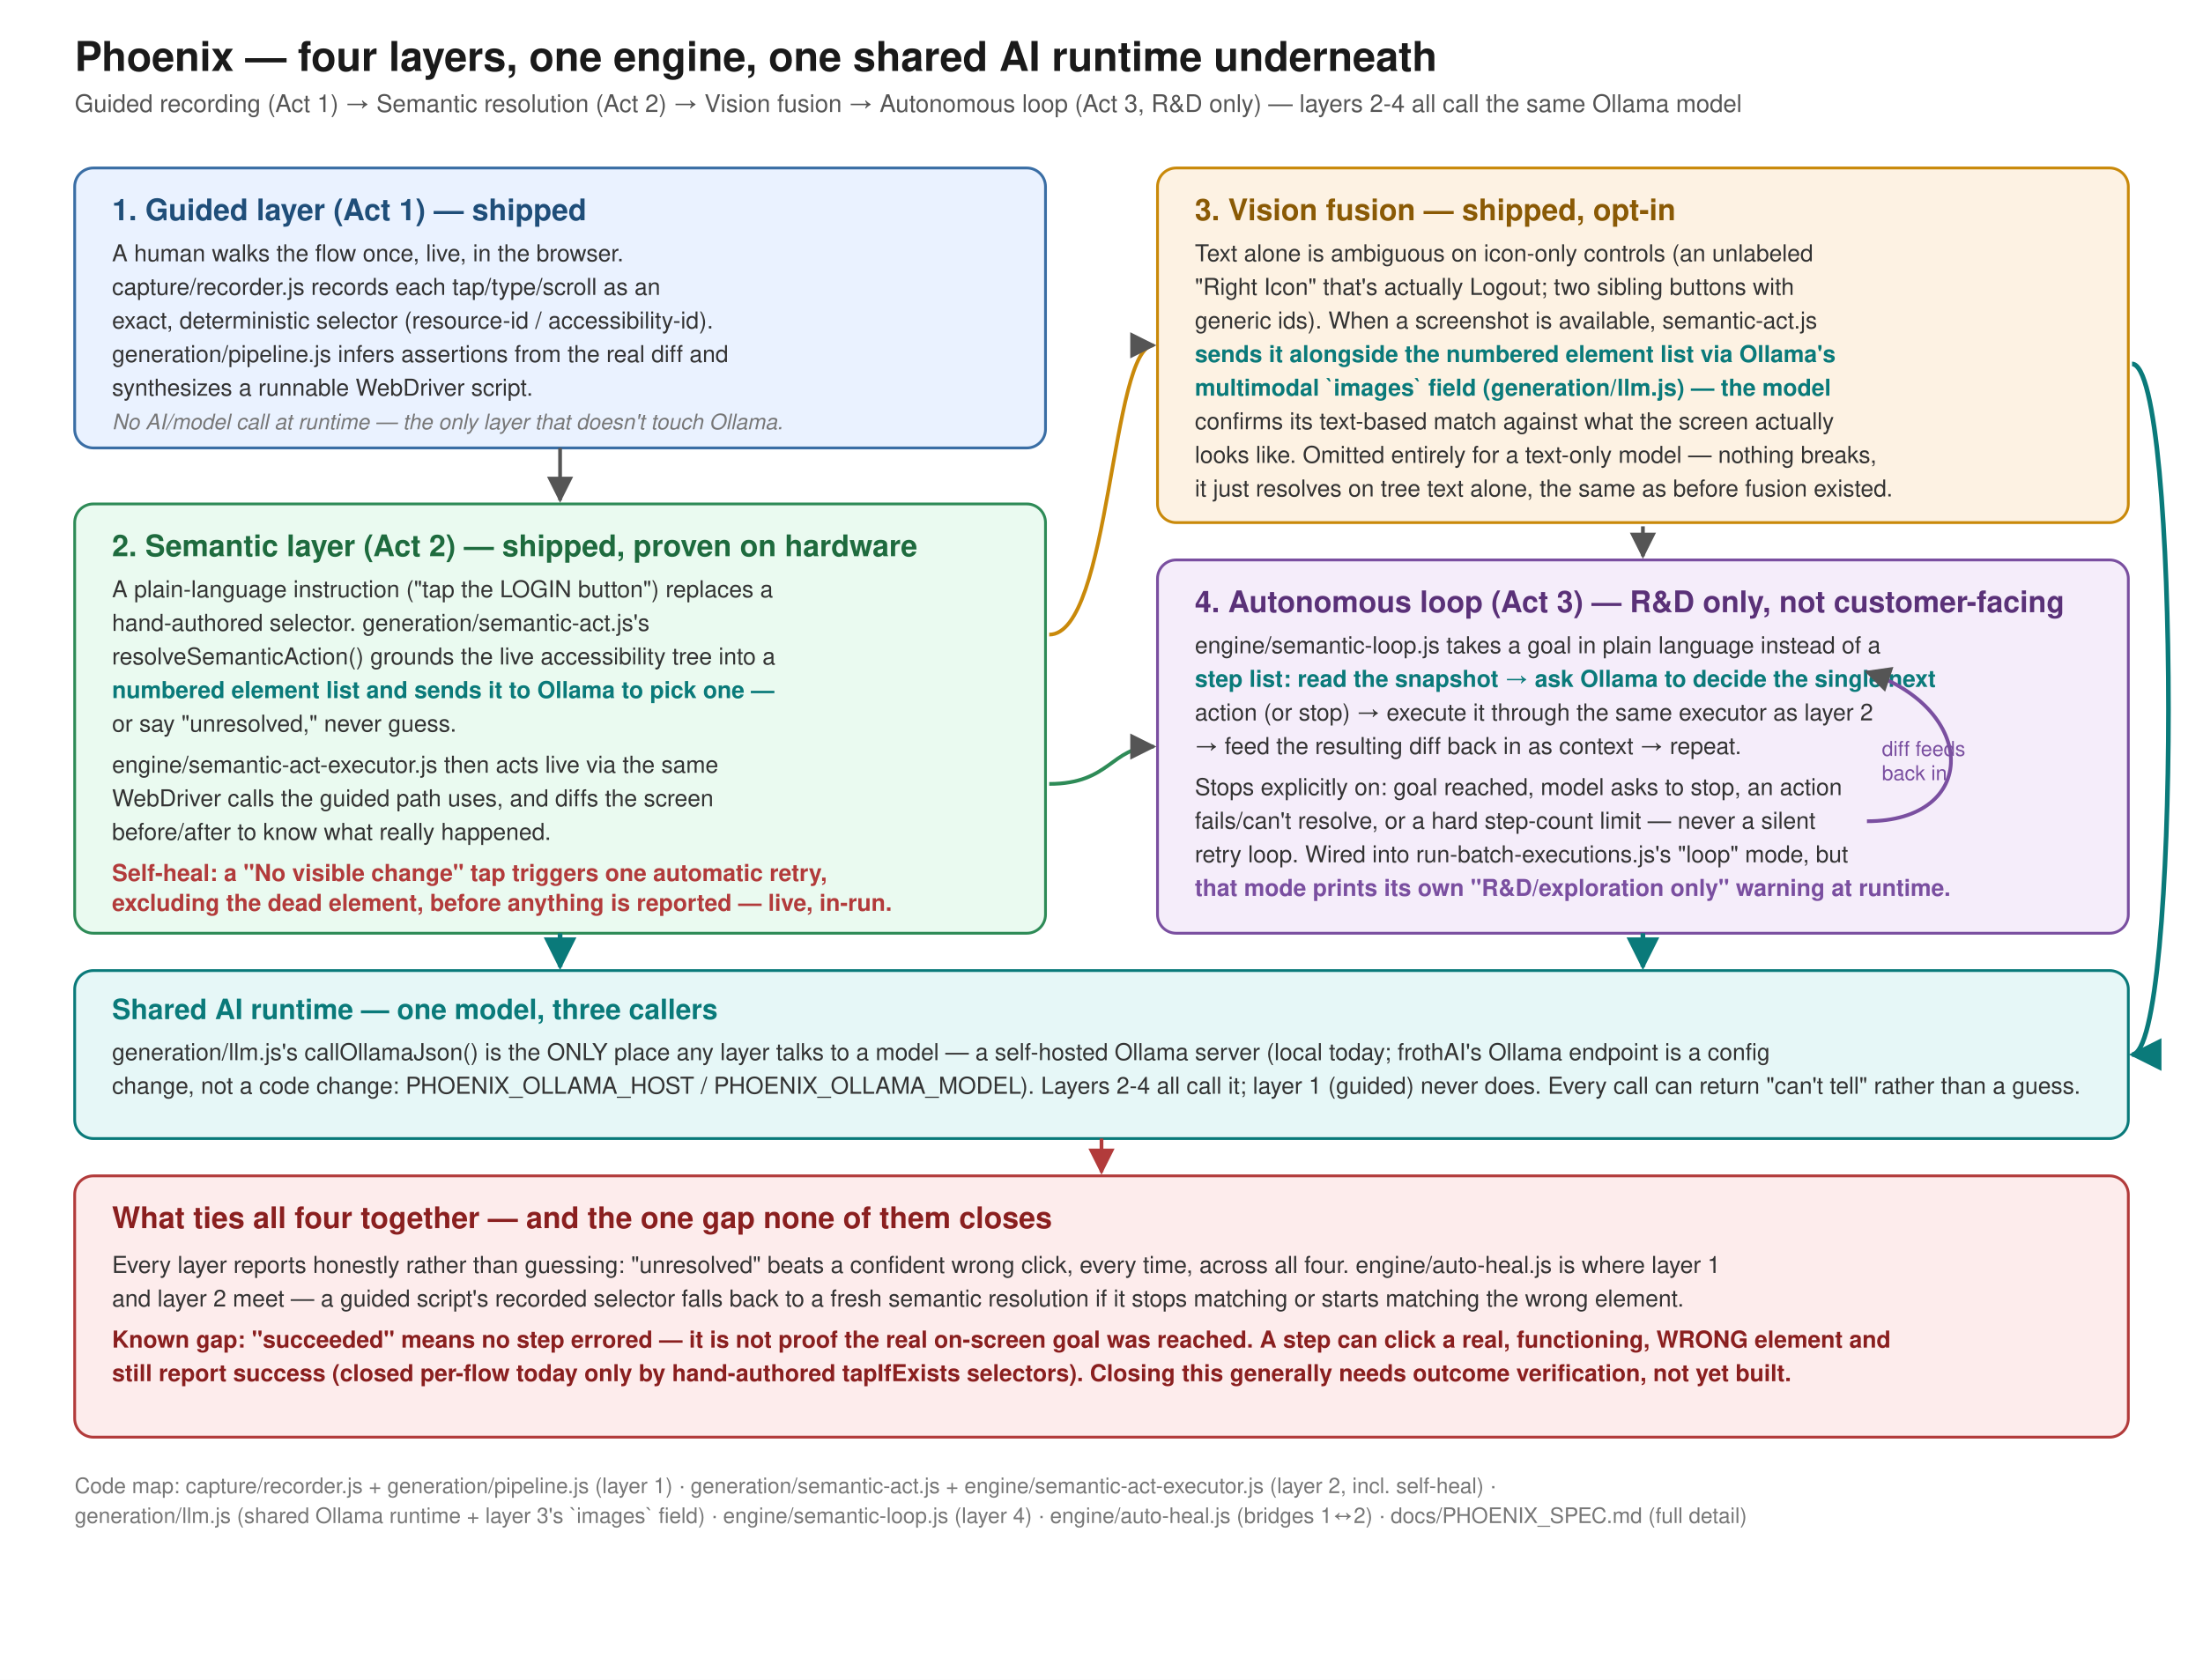
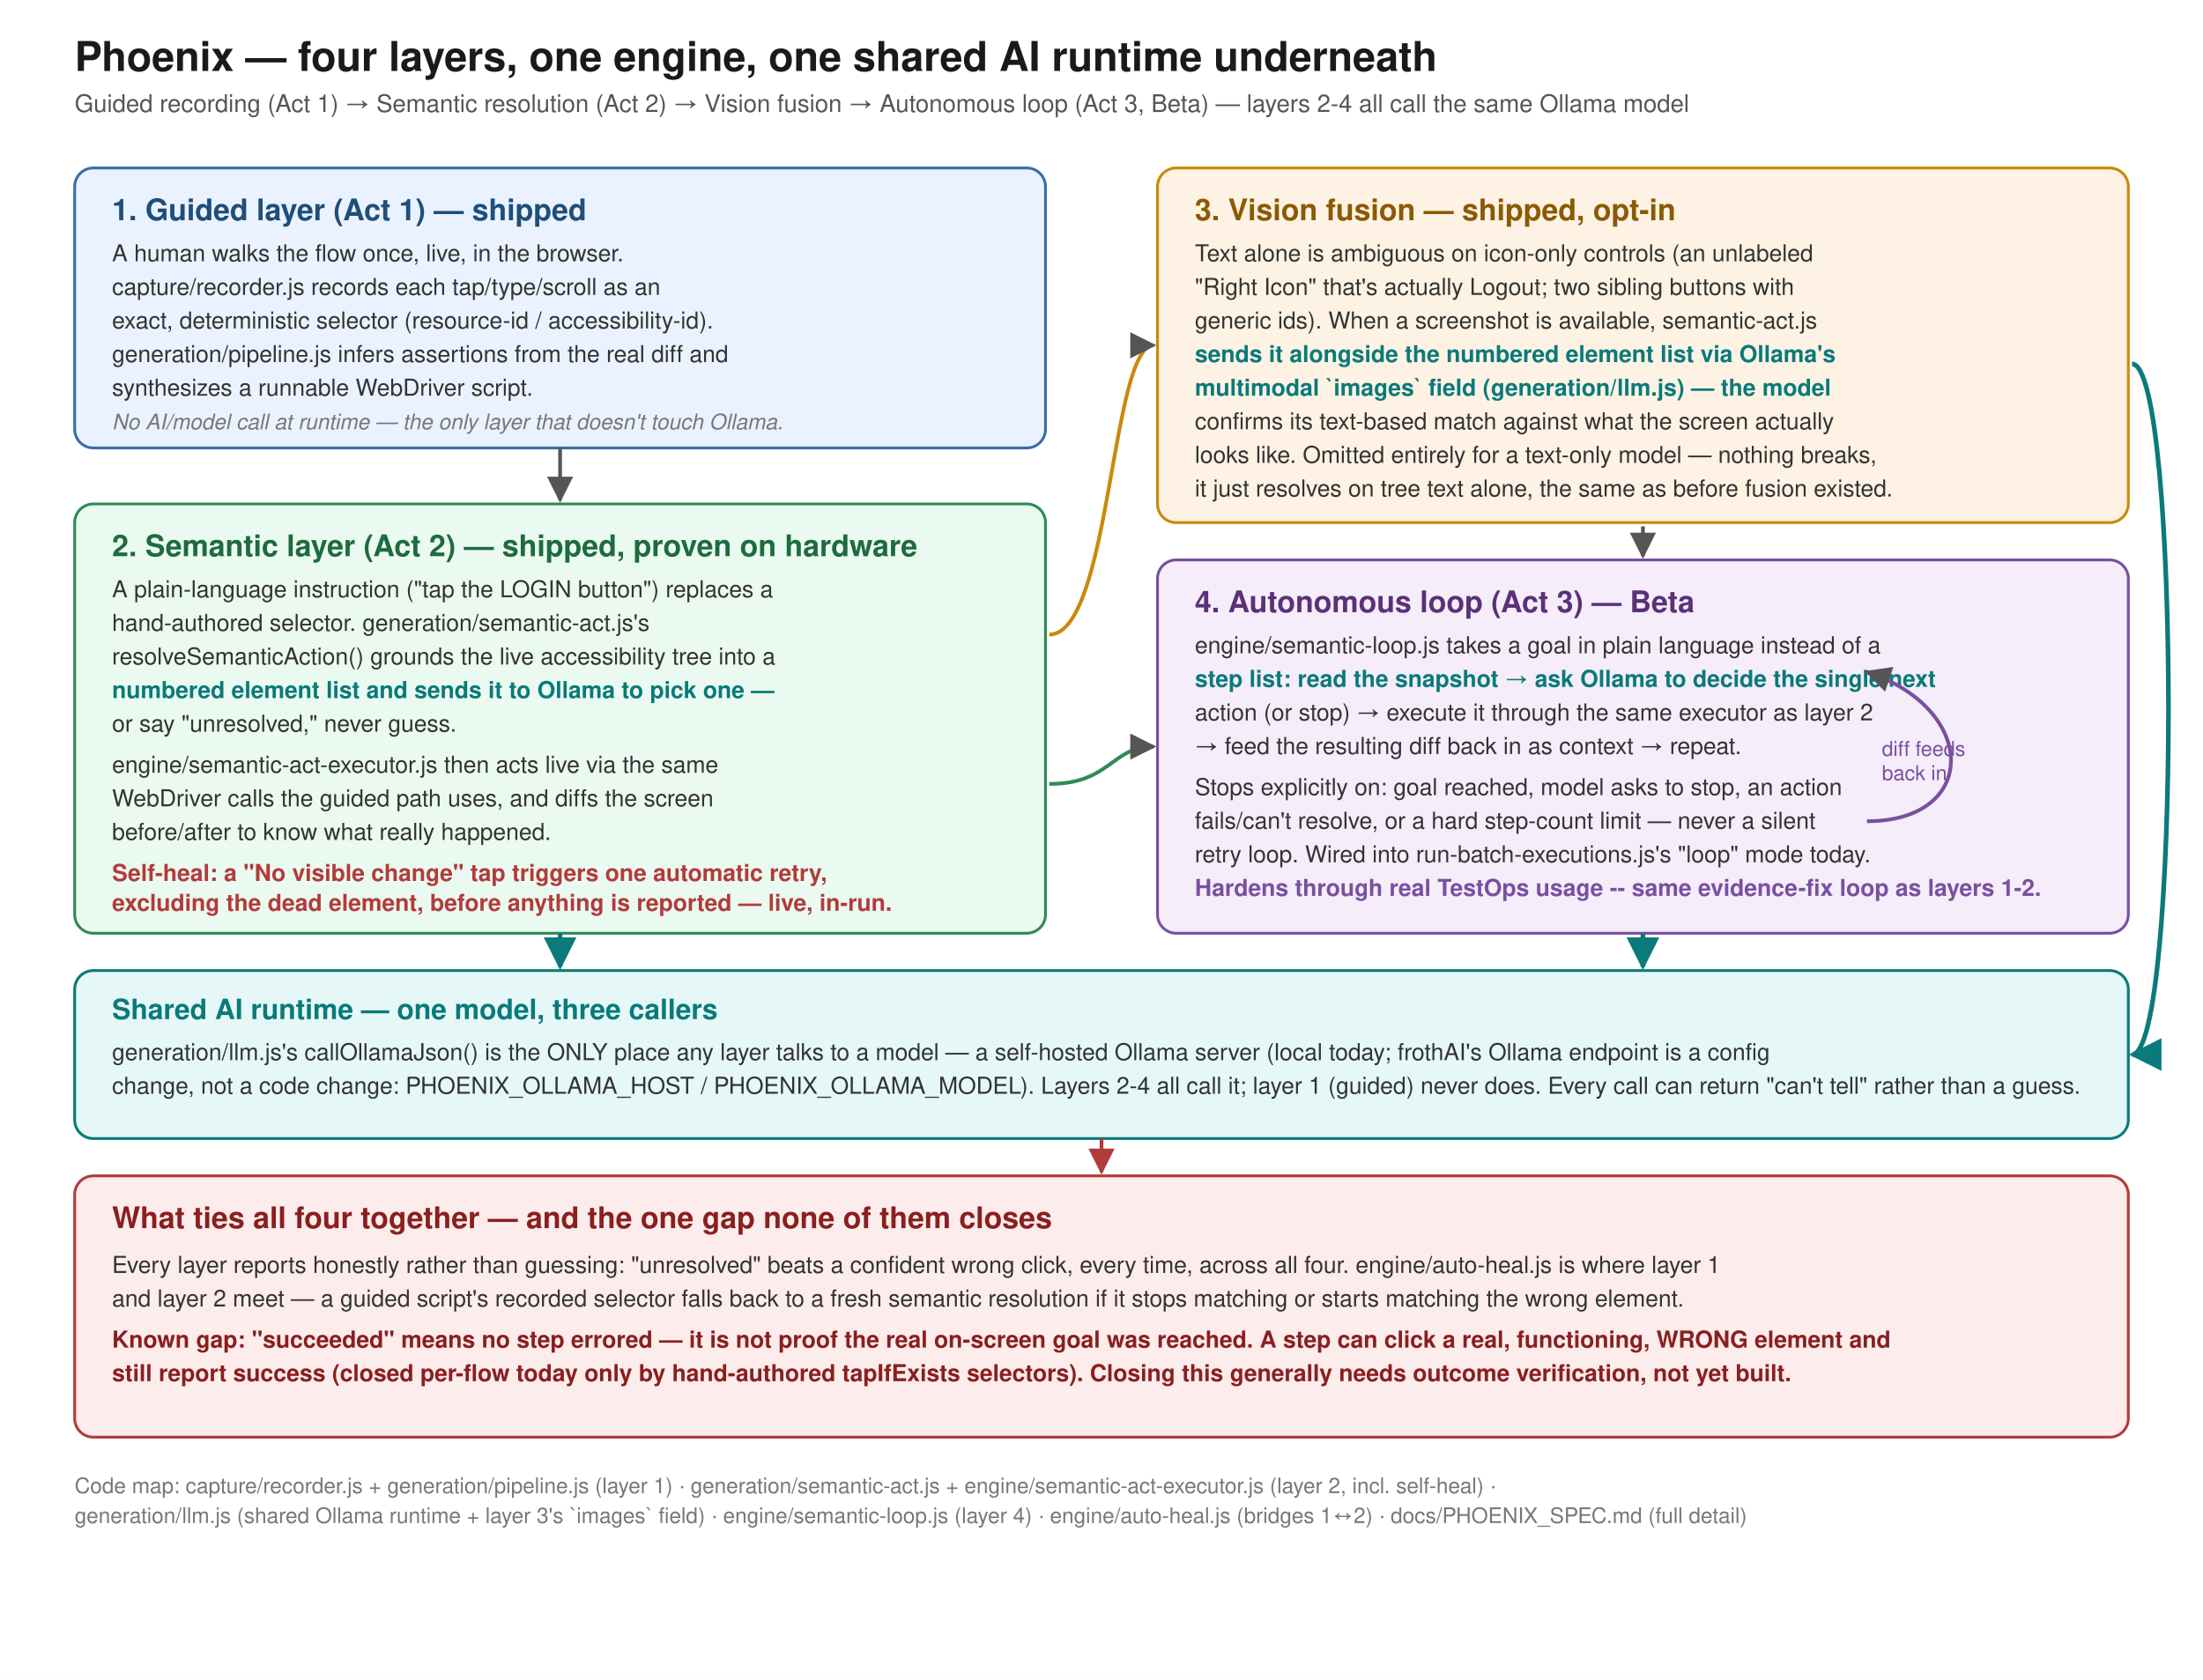
<svg xmlns="http://www.w3.org/2000/svg" width="1180" height="900" viewBox="0 0 1180 900" font-family="Helvetica, Arial, sans-serif">
  <defs>
    <marker id="arrow" viewBox="0 0 10 10" refX="9" refY="5" markerWidth="7" markerHeight="7" orient="auto-start-reverse">
      <path d="M0,0 L10,5 L0,10 z" fill="#555" />
    </marker>
    <marker id="arrowRed" viewBox="0 0 10 10" refX="9" refY="5" markerWidth="7" markerHeight="7" orient="auto-start-reverse">
      <path d="M0,0 L10,5 L0,10 z" fill="#b23b3b" />
    </marker>
    <marker id="arrowTeal" viewBox="0 0 10 10" refX="9" refY="5" markerWidth="7" markerHeight="7" orient="auto-start-reverse">
      <path d="M0,0 L10,5 L0,10 z" fill="#0a7a7a" />
    </marker>
  </defs>
  <rect x="0" y="0" width="1180" height="900" fill="#ffffff" />
  <text x="40" y="38" font-size="22" font-weight="700" fill="#1a1a1a">Phoenix — four layers, one engine, one shared AI runtime underneath</text>
-   <text x="40" y="60" font-size="13" fill="#555">Guided recording (Act 1) → Semantic resolution (Act 2) → Vision fusion → Autonomous loop (Act 3, R&amp;D only) — layers 2-4 all call the same Ollama model</text>
+   <text x="40" y="60" font-size="13" fill="#555">Guided recording (Act 1) → Semantic resolution (Act 2) → Vision fusion → Autonomous loop (Act 3, Beta) — layers 2-4 all call the same Ollama model</text>
  <rect x="40" y="90" width="520" height="150" rx="10" fill="#eaf2ff" stroke="#3a6ea5" stroke-width="1.5" />
  <text x="60" y="118" font-size="16" font-weight="700" fill="#1f4e79">1. Guided layer (Act 1) — shipped</text>
  <text x="60" y="140" font-size="12.5" fill="#333">A human walks the flow once, live, in the browser.</text>
  <text x="60" y="158" font-size="12.5" fill="#333">capture/recorder.js records each tap/type/scroll as an</text>
  <text x="60" y="176" font-size="12.5" fill="#333">exact, deterministic selector (resource-id / accessibility-id).</text>
  <text x="60" y="194" font-size="12.5" fill="#333">generation/pipeline.js infers assertions from the real diff and</text>
  <text x="60" y="212" font-size="12.5" fill="#333">synthesizes a runnable WebDriver script.</text>
  <text x="60" y="230" font-size="11.5" fill="#777" font-style="italic">No AI/model call at runtime — the only layer that doesn't touch Ollama.</text>
  <rect x="40" y="270" width="520" height="230" rx="10" fill="#eafaf0" stroke="#2e8b57" stroke-width="1.5" />
  <text x="60" y="298" font-size="16" font-weight="700" fill="#1e6b3e">2. Semantic layer (Act 2) — shipped, proven on hardware</text>
  <text x="60" y="320" font-size="12.5" fill="#333">A plain-language instruction ("tap the LOGIN button") replaces a</text>
  <text x="60" y="338" font-size="12.5" fill="#333">hand-authored selector. generation/semantic-act.js's</text>
  <text x="60" y="356" font-size="12.5" fill="#333">resolveSemanticAction() grounds the live accessibility tree into a</text>
  <text x="60" y="374" font-size="12.5" fill="#0a7a7a" font-weight="600">numbered element list and sends it to Ollama to pick one —</text>
  <text x="60" y="392" font-size="12.5" fill="#333">or say "unresolved," never guess.</text>
  <text x="60" y="414" font-size="12.5" fill="#333">engine/semantic-act-executor.js then acts live via the same</text>
  <text x="60" y="432" font-size="12.5" fill="#333">WebDriver calls the guided path uses, and diffs the screen</text>
  <text x="60" y="450" font-size="12.5" fill="#333">before/after to know what really happened.</text>
  <text x="60" y="472" font-size="12.5" fill="#b23b3b" font-weight="600">Self-heal: a "No visible change" tap triggers one automatic retry,</text>
  <text x="60" y="488" font-size="12.5" fill="#b23b3b" font-weight="600">excluding the dead element, before anything is reported — live, in-run.</text>
  <rect x="620" y="90" width="520" height="190" rx="10" fill="#fdf2e3" stroke="#c9890a" stroke-width="1.5" />
  <text x="640" y="118" font-size="16" font-weight="700" fill="#8a5a05">3. Vision fusion — shipped, opt-in</text>
  <text x="640" y="140" font-size="12.5" fill="#333">Text alone is ambiguous on icon-only controls (an unlabeled</text>
  <text x="640" y="158" font-size="12.5" fill="#333">"Right Icon" that's actually Logout; two sibling buttons with</text>
  <text x="640" y="176" font-size="12.5" fill="#333">generic ids). When a screenshot is available, semantic-act.js</text>
  <text x="640" y="194" font-size="12.5" fill="#0a7a7a" font-weight="600">sends it alongside the numbered element list via Ollama's</text>
  <text x="640" y="212" font-size="12.5" fill="#0a7a7a" font-weight="600">multimodal `images` field (generation/llm.js) — the model</text>
  <text x="640" y="230" font-size="12.5" fill="#333">confirms its text-based match against what the screen actually</text>
  <text x="640" y="248" font-size="12.5" fill="#333">looks like. Omitted entirely for a text-only model — nothing breaks,</text>
  <text x="640" y="266" font-size="12.5" fill="#333">it just resolves on tree text alone, the same as before fusion existed.</text>
  <rect x="620" y="300" width="520" height="200" rx="10" fill="#f5edfa" stroke="#7a4fa0" stroke-width="1.5" />
-   <text x="640" y="328" font-size="16" font-weight="700" fill="#5a3178">4. Autonomous loop (Act 3) — R&amp;D only, not customer-facing</text>
+   <text x="640" y="328" font-size="16" font-weight="700" fill="#5a3178">4. Autonomous loop (Act 3) — Beta</text>
  <text x="640" y="350" font-size="12.5" fill="#333">engine/semantic-loop.js takes a goal in plain language instead of a</text>
  <text x="640" y="368" font-size="12.5" fill="#0a7a7a" font-weight="600">step list: read the snapshot → ask Ollama to decide the single next</text>
  <text x="640" y="386" font-size="12.5" fill="#333">action (or stop) → execute it through the same executor as layer 2</text>
  <text x="640" y="404" font-size="12.5" fill="#333">→ feed the resulting diff back in as context → repeat.</text>
  <text x="640" y="426" font-size="12.5" fill="#333">Stops explicitly on: goal reached, model asks to stop, an action</text>
  <text x="640" y="444" font-size="12.5" fill="#333">fails/can't resolve, or a hard step-count limit — never a silent</text>
-   <text x="640" y="462" font-size="12.5" fill="#333">retry loop. Wired into run-batch-executions.js's "loop" mode, but</text>
-   <text x="640" y="480" font-size="12.5" fill="#7a4fa0" font-weight="600">that mode prints its own "R&amp;D/exploration only" warning at runtime.</text>
+   <text x="640" y="462" font-size="12.5" fill="#333">retry loop. Wired into run-batch-executions.js's "loop" mode today.</text>
+   <text x="640" y="480" font-size="12.5" fill="#7a4fa0" font-weight="600">Hardens through real TestOps usage -- same evidence-fix loop as layers 1-2.</text>
  <rect x="40" y="520" width="1100" height="90" rx="10" fill="#e6f7f7" stroke="#0a7a7a" stroke-width="1.5" />
  <text x="60" y="546" font-size="15" font-weight="700" fill="#0a7a7a">Shared AI runtime — one model, three callers</text>
  <text x="60" y="568" font-size="12.5" fill="#333">generation/llm.js's callOllamaJson() is the ONLY place any layer talks to a model — a self-hosted Ollama server (local today; frothAI's Ollama endpoint is a config</text>
  <text x="60" y="586" font-size="12.5" fill="#333">change, not a code change: PHOENIX_OLLAMA_HOST / PHOENIX_OLLAMA_MODEL). Layers 2-4 all call it; layer 1 (guided) never does. Every call can return "can't tell" rather than a guess.</text>
  <rect x="40" y="630" width="1100" height="140" rx="10" fill="#fdecec" stroke="#b23b3b" stroke-width="1.5" />
  <text x="60" y="658" font-size="16" font-weight="700" fill="#8a1f1f">What ties all four together — and the one gap none of them closes</text>
  <text x="60" y="682" font-size="12.5" fill="#333">Every layer reports honestly rather than guessing: "unresolved" beats a confident wrong click, every time, across all four. engine/auto-heal.js is where layer 1</text>
  <text x="60" y="700" font-size="12.5" fill="#333">and layer 2 meet — a guided script's recorded selector falls back to a fresh semantic resolution if it stops matching or starts matching the wrong element.</text>
  <text x="60" y="722" font-size="12.5" fill="#8a1f1f" font-weight="600">Known gap: "succeeded" means no step errored — it is not proof the real on-screen goal was reached. A step can click a real, functioning, WRONG element and</text>
  <text x="60" y="740" font-size="12.5" fill="#8a1f1f" font-weight="600">still report success (closed per-flow today only by hand-authored tapIfExists selectors). Closing this generally needs outcome verification, not yet built.</text>
  <path d="M300,240 L300,268" stroke="#555" stroke-width="2" marker-end="url(#arrow)" />
  <path d="M562,340 C 595,340 595,185 618,185" stroke="#c9890a" stroke-width="2" fill="none" marker-end="url(#arrow)" />
  <path d="M880,282 L880,298" stroke="#555" stroke-width="2" marker-end="url(#arrow)" />
  <path d="M562,420 C 595,420 595,400 618,400" stroke="#2e8b57" stroke-width="2" fill="none" marker-end="url(#arrow)" />
  <path d="M1000,440 C 1060,440 1060,380 1000,360" stroke="#7a4fa0" stroke-width="2" fill="none" marker-end="url(#arrow)" />
  <text x="1008" y="405" font-size="11" fill="#7a4fa0">diff feeds</text>
  <text x="1008" y="418" font-size="11" fill="#7a4fa0">back in</text>
  <path d="M300,500 L300,518" stroke="#0a7a7a" stroke-width="2.5" marker-end="url(#arrowTeal)" />
  <path d="M880,500 L880,518" stroke="#0a7a7a" stroke-width="2.5" marker-end="url(#arrowTeal)" />
  <path d="M1142,195 C 1168,195 1168,565 1142,565" stroke="#0a7a7a" stroke-width="2.5" fill="none" marker-end="url(#arrowTeal)" />
  <path d="M590,610 L590,628" stroke="#b23b3b" stroke-width="2" marker-end="url(#arrowRed)" />
  <text x="40" y="800" font-size="11.5" fill="#777">Code map: capture/recorder.js + generation/pipeline.js (layer 1) · generation/semantic-act.js + engine/semantic-act-executor.js (layer 2, incl. self-heal) ·</text>
  <text x="40" y="816" font-size="11.5" fill="#777">generation/llm.js (shared Ollama runtime + layer 3's `images` field) · engine/semantic-loop.js (layer 4) · engine/auto-heal.js (bridges 1↔2) · docs/PHOENIX_SPEC.md (full detail)</text>
</svg>
